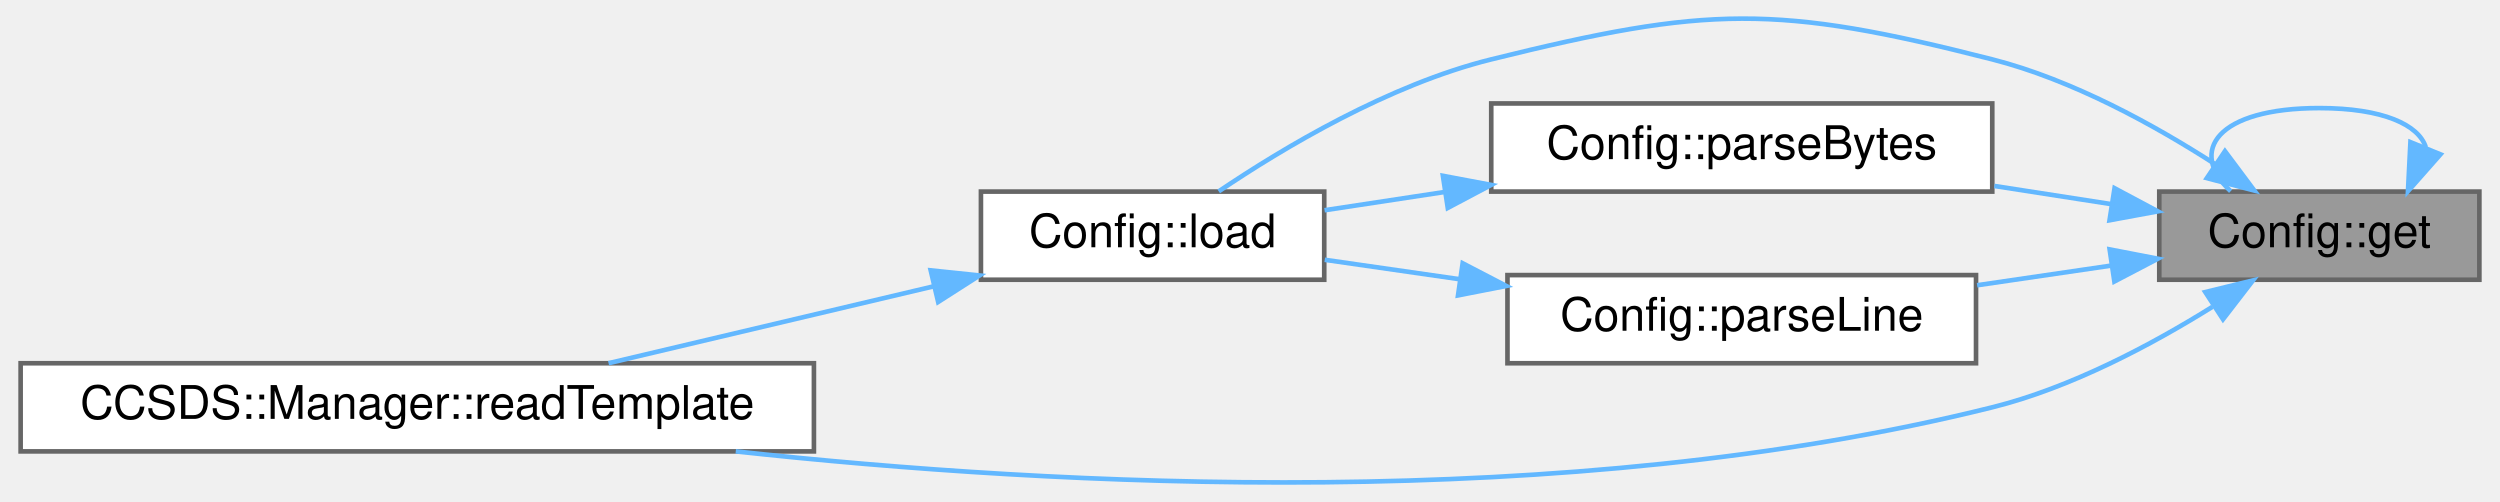
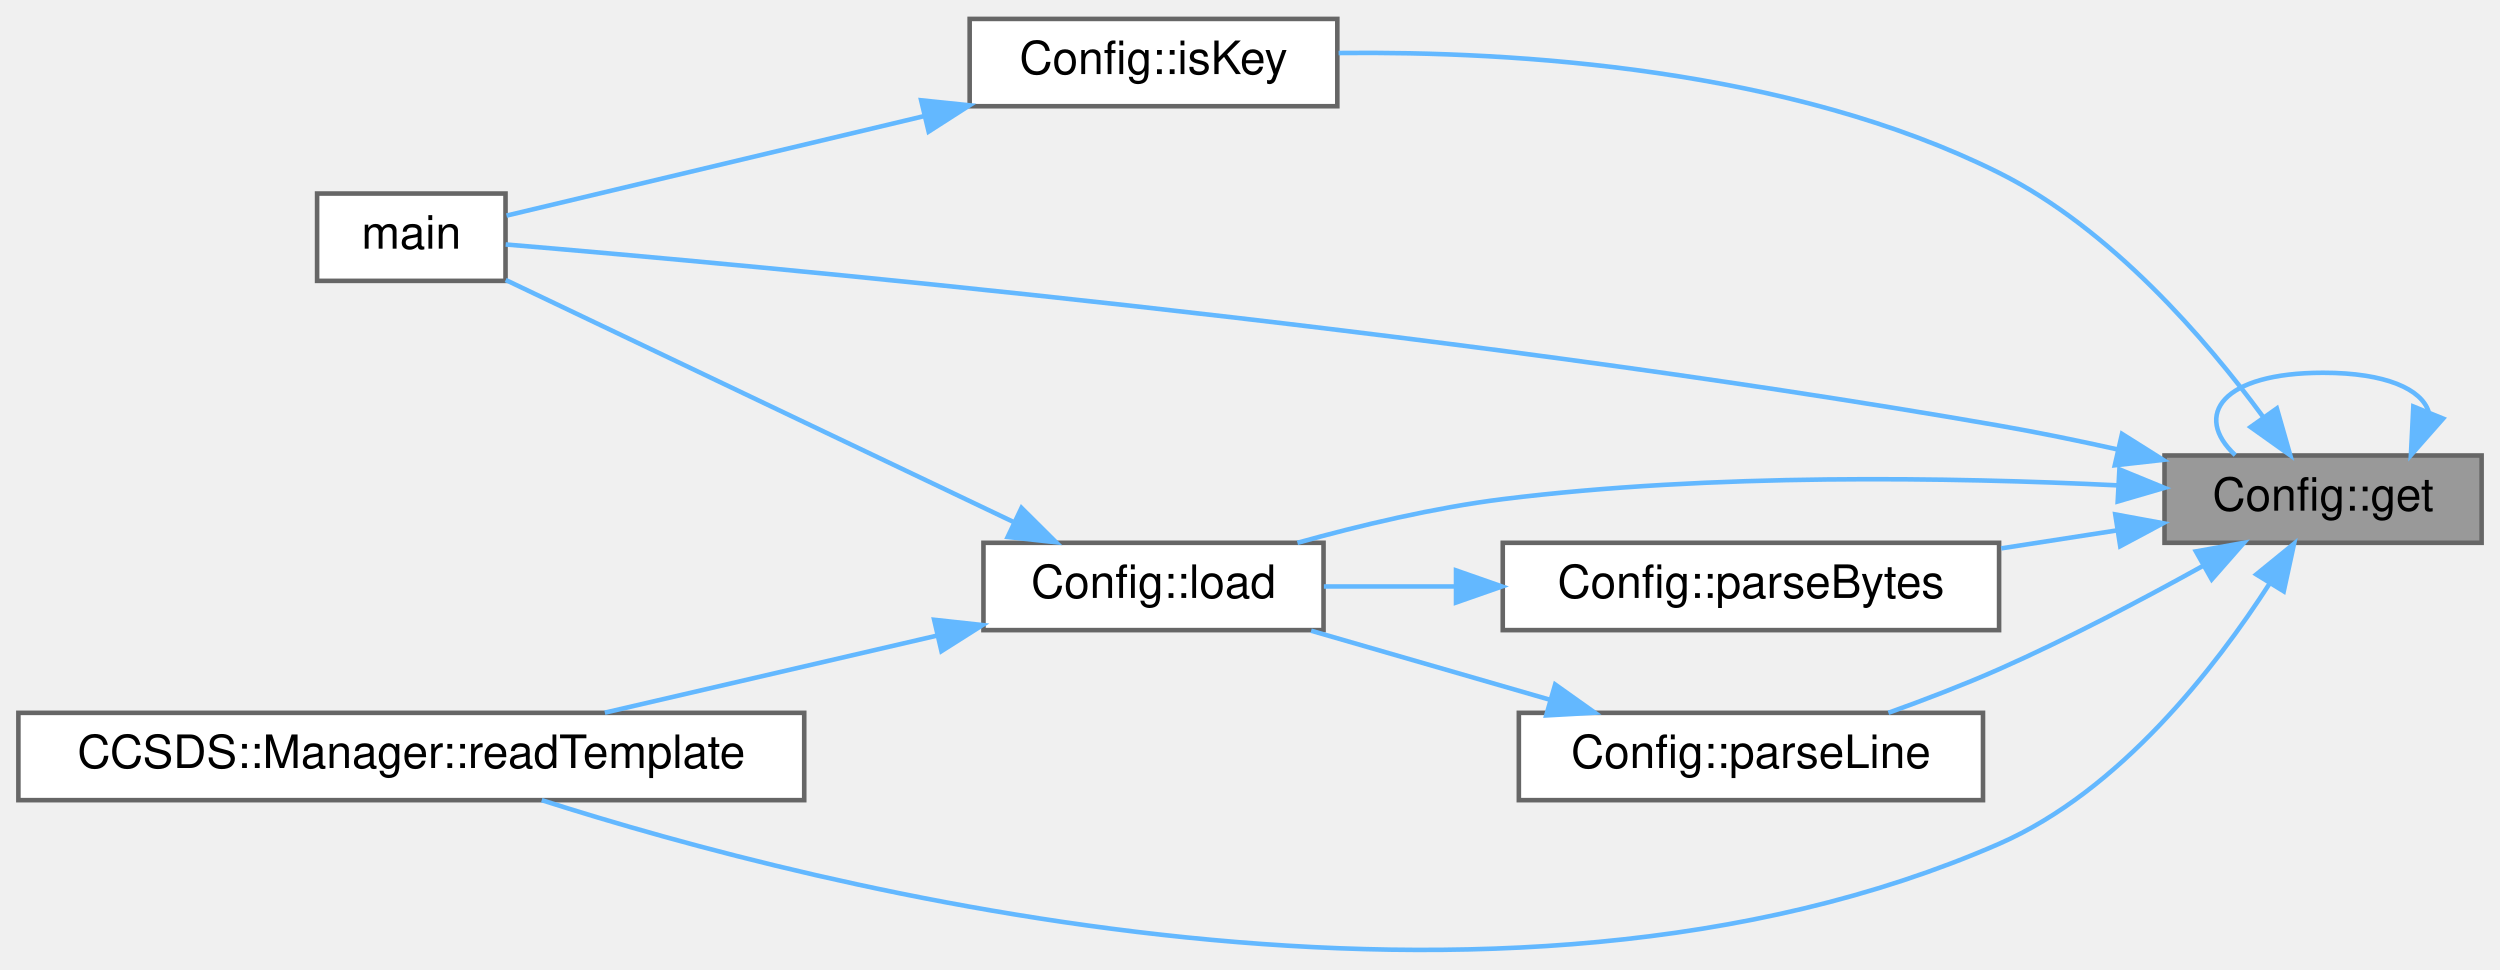
- <svg xmlns="http://www.w3.org/2000/svg" xmlns:xlink="http://www.w3.org/1999/xlink" width="538pt" height="108pt" viewBox="0.00 0.00 538.00 108.18">
-   <g id="graph0" class="graph" transform="scale(1 1) rotate(0) translate(4 104.18)">
+ <svg xmlns="http://www.w3.org/2000/svg" xmlns:xlink="http://www.w3.org/1999/xlink" width="544pt" height="211pt" viewBox="0.00 0.00 544.00 210.77">
+   <g id="graph0" class="graph" transform="scale(1 1) rotate(0) translate(4 206.77)">
    <g id="Node000001" class="node">
      <g id="a_Node000001">
        <a xlink:title="Get value by key and type.">
-           <polygon fill="#999999" stroke="#666666" points="530,-62.88 461,-62.88 461,-43.88 530,-43.88 530,-62.88" />
-           <text text-anchor="middle" x="495.5" y="-50.88" font-family="Helvetica,sans-Serif" font-size="10.00">Config::get</text>
+           <polygon fill="#999999" stroke="#666666" points="536,-107.77 467,-107.77 467,-88.77 536,-88.77 536,-107.77" />
+           <text text-anchor="middle" x="501.5" y="-95.77" font-family="Helvetica,sans-Serif" font-size="10.00">Config::get</text>
        </a>
      </g>
    </g>
    <g id="edge1_Node000001_Node000001" class="edge">
      <g id="a_edge1_Node000001_Node000001">
        <a xlink:title=" ">
-           <path fill="none" stroke="#63b8ff" d="M518.46,-72.43C516.93,-77.26 509.27,-80.88 495.5,-80.88 473.46,-80.88 467.09,-71.61 476.39,-62.96" />
-           <polygon fill="#63b8ff" stroke="#63b8ff" points="521.62,-70.91 514.61,-62.96 515.14,-73.54 521.62,-70.91" />
+           <path fill="none" stroke="#63b8ff" d="M524.46,-117.32C522.93,-122.15 515.27,-125.77 501.5,-125.77 479.46,-125.77 473.09,-116.5 482.39,-107.85" />
+           <polygon fill="#63b8ff" stroke="#63b8ff" points="527.62,-115.8 520.61,-107.85 521.14,-118.43 527.62,-115.8" />
        </a>
      </g>
    </g>
    <g id="Node000002" class="node">
      <g id="a_Node000002">
-         <a xlink:href="classConfig.html#a666e6d9c5510736d8ef85564abe834dd" target="_top" xlink:title="Load config file.">
-           <polygon fill="white" stroke="#666666" points="281,-62.88 207,-62.88 207,-43.88 281,-43.88 281,-62.88" />
-           <text text-anchor="middle" x="244" y="-50.88" font-family="Helvetica,sans-Serif" font-size="10.00">Config::load</text>
+         <a xlink:href="classConfig.html#a093d1897ebdb889d382706a73b02d249" target="_top" xlink:title=" ">
+           <polygon fill="white" stroke="#666666" points="287,-202.77 207,-202.77 207,-183.77 287,-183.77 287,-202.77" />
+           <text text-anchor="middle" x="247" y="-190.77" font-family="Helvetica,sans-Serif" font-size="10.00">Config::isKey</text>
        </a>
      </g>
    </g>
    <g id="edge2_Node000001_Node000002" class="edge">
      <g id="a_edge2_Node000001_Node000002">
        <a xlink:title=" ">
-           <path fill="none" stroke="#63b8ff" d="M473.15,-68.72C459.97,-77.22 442.32,-86.95 425,-91.38 378.49,-103.26 363.59,-102.92 317,-91.38 294.91,-85.91 272.13,-72.29 258.26,-62.93" />
-           <polygon fill="#63b8ff" stroke="#63b8ff" points="475.16,-71.59 481.5,-63.1 471.25,-65.78 475.16,-71.59" />
+           <path fill="none" stroke="#63b8ff" d="M488.41,-116.23C476.08,-132.97 455.35,-157.11 431,-169.27 385.42,-192.03 325.87,-195.78 287.28,-195.35" />
+           <polygon fill="#63b8ff" stroke="#63b8ff" points="491.44,-118.01 494.36,-107.82 485.73,-113.96 491.44,-118.01" />
        </a>
      </g>
    </g>
    <g id="Node000003" class="node">
      <g id="a_Node000003">
-         <a xlink:href="classCCSDS_1_1Manager.html#a44c3bccc78ccf59d9432935e43283342" target="_top" xlink:title="Load a template packet from a binary or configuration file.">
-           <polygon fill="white" stroke="#666666" points="171,-25.88 0,-25.88 0,-6.88 171,-6.88 171,-25.88" />
-           <text text-anchor="middle" x="85.5" y="-13.88" font-family="Helvetica,sans-Serif" font-size="10.00">CCSDS::Manager::readTemplate</text>
+         <a xlink:href="exec__encoder_8cpp.html#a638b85ceffac097c2aa79b76ba8c055e" target="_top" xlink:title=" ">
+           <polygon fill="white" stroke="#666666" points="106,-164.77 65,-164.77 65,-145.77 106,-145.77 106,-164.77" />
+           <text text-anchor="middle" x="85.5" y="-152.77" font-family="Helvetica,sans-Serif" font-size="10.00">main</text>
        </a>
      </g>
    </g>
-     <g id="edge8_Node000001_Node000003" class="edge">
-       <g id="a_edge8_Node000001_Node000003">
+     <g id="edge7_Node000001_Node000003" class="edge">
+       <g id="a_edge7_Node000001_Node000003">
        <a xlink:title=" ">
-           <path fill="none" stroke="#63b8ff" d="M472.47,-38.05C459.34,-29.86 441.97,-20.61 425,-16.38 333.34,6.5 223.33,0.65 154.15,-6.88" />
-           <polygon fill="#63b8ff" stroke="#63b8ff" points="470.92,-41.22 481.21,-43.74 474.74,-35.35 470.92,-41.22" />
+           <path fill="none" stroke="#63b8ff" d="M456.9,-109.06C448.35,-110.97 439.42,-112.8 431,-114.27 308.17,-135.65 158.74,-149.26 106.03,-153.69" />
+           <polygon fill="#63b8ff" stroke="#63b8ff" points="457.75,-112.46 466.71,-106.82 456.18,-105.64 457.75,-112.46" />
        </a>
      </g>
    </g>
    <g id="Node000004" class="node">
      <g id="a_Node000004">
-         <a xlink:href="classConfig.html#a0c3a6f1dbed78a72da53833b419491d9" target="_top" xlink:title="Parse string &quot;[1,2,3]&quot; into vector&lt;uint8_t&gt;">
-           <polygon fill="white" stroke="#666666" points="425,-81.88 317,-81.88 317,-62.88 425,-62.88 425,-81.88" />
-           <text text-anchor="middle" x="371" y="-69.88" font-family="Helvetica,sans-Serif" font-size="10.00">Config::parseBytes</text>
+         <a xlink:href="classConfig.html#a666e6d9c5510736d8ef85564abe834dd" target="_top" xlink:title="Load config file.">
+           <polygon fill="white" stroke="#666666" points="284,-88.77 210,-88.77 210,-69.77 284,-69.77 284,-88.77" />
+           <text text-anchor="middle" x="247" y="-76.77" font-family="Helvetica,sans-Serif" font-size="10.00">Config::load</text>
        </a>
      </g>
    </g>
    <g id="edge4_Node000001_Node000004" class="edge">
      <g id="a_edge4_Node000001_Node000004">
        <a xlink:title=" ">
-           <path fill="none" stroke="#63b8ff" d="M450.65,-60.18C442.49,-61.45 433.87,-62.78 425.46,-64.09" />
-           <polygon fill="#63b8ff" stroke="#63b8ff" points="451.36,-63.61 460.7,-58.62 450.28,-56.7 451.36,-63.61" />
+           <path fill="none" stroke="#63b8ff" d="M456.81,-101.27C420.76,-103.03 368.37,-103.93 323,-98.27 308.07,-96.41 291.85,-92.54 278.32,-88.77" />
+           <polygon fill="#63b8ff" stroke="#63b8ff" points="457.18,-104.75 466.98,-100.73 456.81,-97.76 457.18,-104.75" />
        </a>
      </g>
    </g>
    <g id="Node000005" class="node">
      <g id="a_Node000005">
-         <a xlink:href="classConfig.html#ae9010d142dcb6a29be942eb3b1513dda" target="_top" xlink:title="Parse a single line from config.">
-           <polygon fill="white" stroke="#666666" points="421.5,-44.88 320.5,-44.88 320.5,-25.88 421.5,-25.88 421.5,-44.88" />
-           <text text-anchor="middle" x="371" y="-32.88" font-family="Helvetica,sans-Serif" font-size="10.00">Config::parseLine</text>
+         <a xlink:href="classCCSDS_1_1Manager.html#a44c3bccc78ccf59d9432935e43283342" target="_top" xlink:title="Load a template packet from a binary or configuration file.">
+           <polygon fill="white" stroke="#666666" points="171,-51.77 0,-51.77 0,-32.77 171,-32.77 171,-51.77" />
+           <text text-anchor="middle" x="85.5" y="-39.77" font-family="Helvetica,sans-Serif" font-size="10.00">CCSDS::Manager::readTemplate</text>
        </a>
      </g>
    </g>
-     <g id="edge6_Node000001_Node000005" class="edge">
-       <g id="a_edge6_Node000001_Node000005">
+     <g id="edge12_Node000001_Node000005" class="edge">
+       <g id="a_edge12_Node000001_Node000005">
        <a xlink:title=" ">
-           <path fill="none" stroke="#63b8ff" d="M450.78,-46.95C441.37,-45.57 431.36,-44.1 421.74,-42.69" />
-           <polygon fill="#63b8ff" stroke="#63b8ff" points="450.3,-50.42 460.7,-48.41 451.32,-43.5 450.3,-50.42" />
+           <path fill="none" stroke="#63b8ff" d="M489.89,-79.94C478.13,-61.69 457.32,-34.76 431,-23.27 321.76,24.43 174.19,-13.51 113.88,-32.77" />
+           <polygon fill="#63b8ff" stroke="#63b8ff" points="486.97,-81.89 495.19,-88.58 492.94,-78.22 486.97,-81.89" />
+         </a>
+       </g>
+     </g>
+     <g id="Node000006" class="node">
+       <g id="a_Node000006">
+         <a xlink:href="classConfig.html#a0c3a6f1dbed78a72da53833b419491d9" target="_top" xlink:title="Parse string &quot;[1,2,3]&quot; into vector&lt;uint8_t&gt;">
+           <polygon fill="white" stroke="#666666" points="431,-88.77 323,-88.77 323,-69.77 431,-69.77 431,-88.77" />
+           <text text-anchor="middle" x="377" y="-76.77" font-family="Helvetica,sans-Serif" font-size="10.00">Config::parseBytes</text>
+         </a>
+       </g>
+     </g>
+     <g id="edge8_Node000001_Node000006" class="edge">
+       <g id="a_edge8_Node000001_Node000006">
+         <a xlink:title=" ">
+           <path fill="none" stroke="#63b8ff" d="M456.65,-91.47C448.49,-90.2 439.87,-88.87 431.46,-87.56" />
+           <polygon fill="#63b8ff" stroke="#63b8ff" points="456.28,-94.95 466.7,-93.03 457.36,-88.03 456.28,-94.95" />
+         </a>
+       </g>
+     </g>
+     <g id="Node000007" class="node">
+       <g id="a_Node000007">
+         <a xlink:href="classConfig.html#ae9010d142dcb6a29be942eb3b1513dda" target="_top" xlink:title="Parse a single line from config.">
+           <polygon fill="white" stroke="#666666" points="427.5,-51.77 326.5,-51.77 326.5,-32.77 427.5,-32.77 427.5,-51.77" />
+           <text text-anchor="middle" x="377" y="-39.77" font-family="Helvetica,sans-Serif" font-size="10.00">Config::parseLine</text>
+         </a>
+       </g>
+     </g>
+     <g id="edge10_Node000001_Node000007" class="edge">
+       <g id="a_edge10_Node000001_Node000007">
+         <a xlink:title=" ">
+           <path fill="none" stroke="#63b8ff" d="M475.42,-83.78C462.4,-76.55 446.09,-67.95 431,-61.27 423.31,-57.87 414.81,-54.61 406.91,-51.78" />
+           <polygon fill="#63b8ff" stroke="#63b8ff" points="473.83,-86.9 484.26,-88.76 477.27,-80.8 473.83,-86.9" />
        </a>
      </g>
    </g>
    <g id="edge3_Node000002_Node000003" class="edge">
      <g id="a_edge3_Node000002_Node000003">
        <a xlink:title=" ">
-           <path fill="none" stroke="#63b8ff" d="M196.81,-42.46C174.56,-37.2 148.14,-30.95 126.73,-25.89" />
-           <polygon fill="#63b8ff" stroke="#63b8ff" points="196.17,-45.9 206.7,-44.8 197.78,-39.09 196.17,-45.9" />
+           <path fill="none" stroke="#63b8ff" d="M196.92,-181.58C166.37,-174.3 128.72,-165.33 106.22,-159.97" />
+           <polygon fill="#63b8ff" stroke="#63b8ff" points="196.44,-185.06 206.98,-183.97 198.07,-178.25 196.44,-185.06" />
        </a>
      </g>
    </g>
-     <g id="edge5_Node000004_Node000002" class="edge">
-       <g id="a_edge5_Node000004_Node000002">
+     <g id="edge5_Node000004_Node000003" class="edge">
+       <g id="a_edge5_Node000004_Node000003">
        <a xlink:title=" ">
-           <path fill="none" stroke="#63b8ff" d="M306.98,-62.8C298.09,-61.45 289.22,-60.1 281.07,-58.86" />
-           <polygon fill="#63b8ff" stroke="#63b8ff" points="306.58,-66.28 316.99,-64.32 307.63,-59.36 306.58,-66.28" />
+           <path fill="none" stroke="#63b8ff" d="M216.44,-93.35C184.23,-108.7 133.63,-132.81 106.04,-145.96" />
+           <polygon fill="#63b8ff" stroke="#63b8ff" points="218.28,-96.36 225.8,-88.89 215.27,-90.04 218.28,-96.36" />
        </a>
      </g>
    </g>
-     <g id="edge7_Node000005_Node000002" class="edge">
-       <g id="a_edge7_Node000005_Node000002">
+     <g id="edge6_Node000004_Node000005" class="edge">
+       <g id="a_edge6_Node000004_Node000005">
        <a xlink:title=" ">
-           <path fill="none" stroke="#63b8ff" d="M310.33,-43.97C300.34,-45.41 290.27,-46.86 281.11,-48.18" />
-           <polygon fill="#63b8ff" stroke="#63b8ff" points="310.84,-47.43 320.24,-42.54 309.84,-40.51 310.84,-47.43" />
+           <path fill="none" stroke="#63b8ff" d="M199.99,-68.6C177.14,-63.29 149.75,-56.94 127.61,-51.81" />
+           <polygon fill="#63b8ff" stroke="#63b8ff" points="199.27,-72.02 209.81,-70.87 200.86,-65.2 199.27,-72.02" />
+         </a>
+       </g>
+     </g>
+     <g id="edge9_Node000006_Node000004" class="edge">
+       <g id="a_edge9_Node000006_Node000004">
+         <a xlink:title=" ">
+           <path fill="none" stroke="#63b8ff" d="M312.65,-79.27C302.84,-79.27 293.01,-79.27 284.08,-79.27" />
+           <polygon fill="#63b8ff" stroke="#63b8ff" points="312.83,-82.77 322.83,-79.27 312.83,-75.77 312.83,-82.77" />
+         </a>
+       </g>
+     </g>
+     <g id="edge11_Node000007_Node000004" class="edge">
+       <g id="a_edge11_Node000007_Node000004">
+         <a xlink:title=" ">
+           <path fill="none" stroke="#63b8ff" d="M333.36,-54.59C316.41,-59.49 297.19,-65.05 281.3,-69.64" />
+           <polygon fill="#63b8ff" stroke="#63b8ff" points="334.4,-57.94 343.04,-51.8 332.46,-51.21 334.4,-57.94" />
        </a>
      </g>
    </g>
  </g>
</svg>
